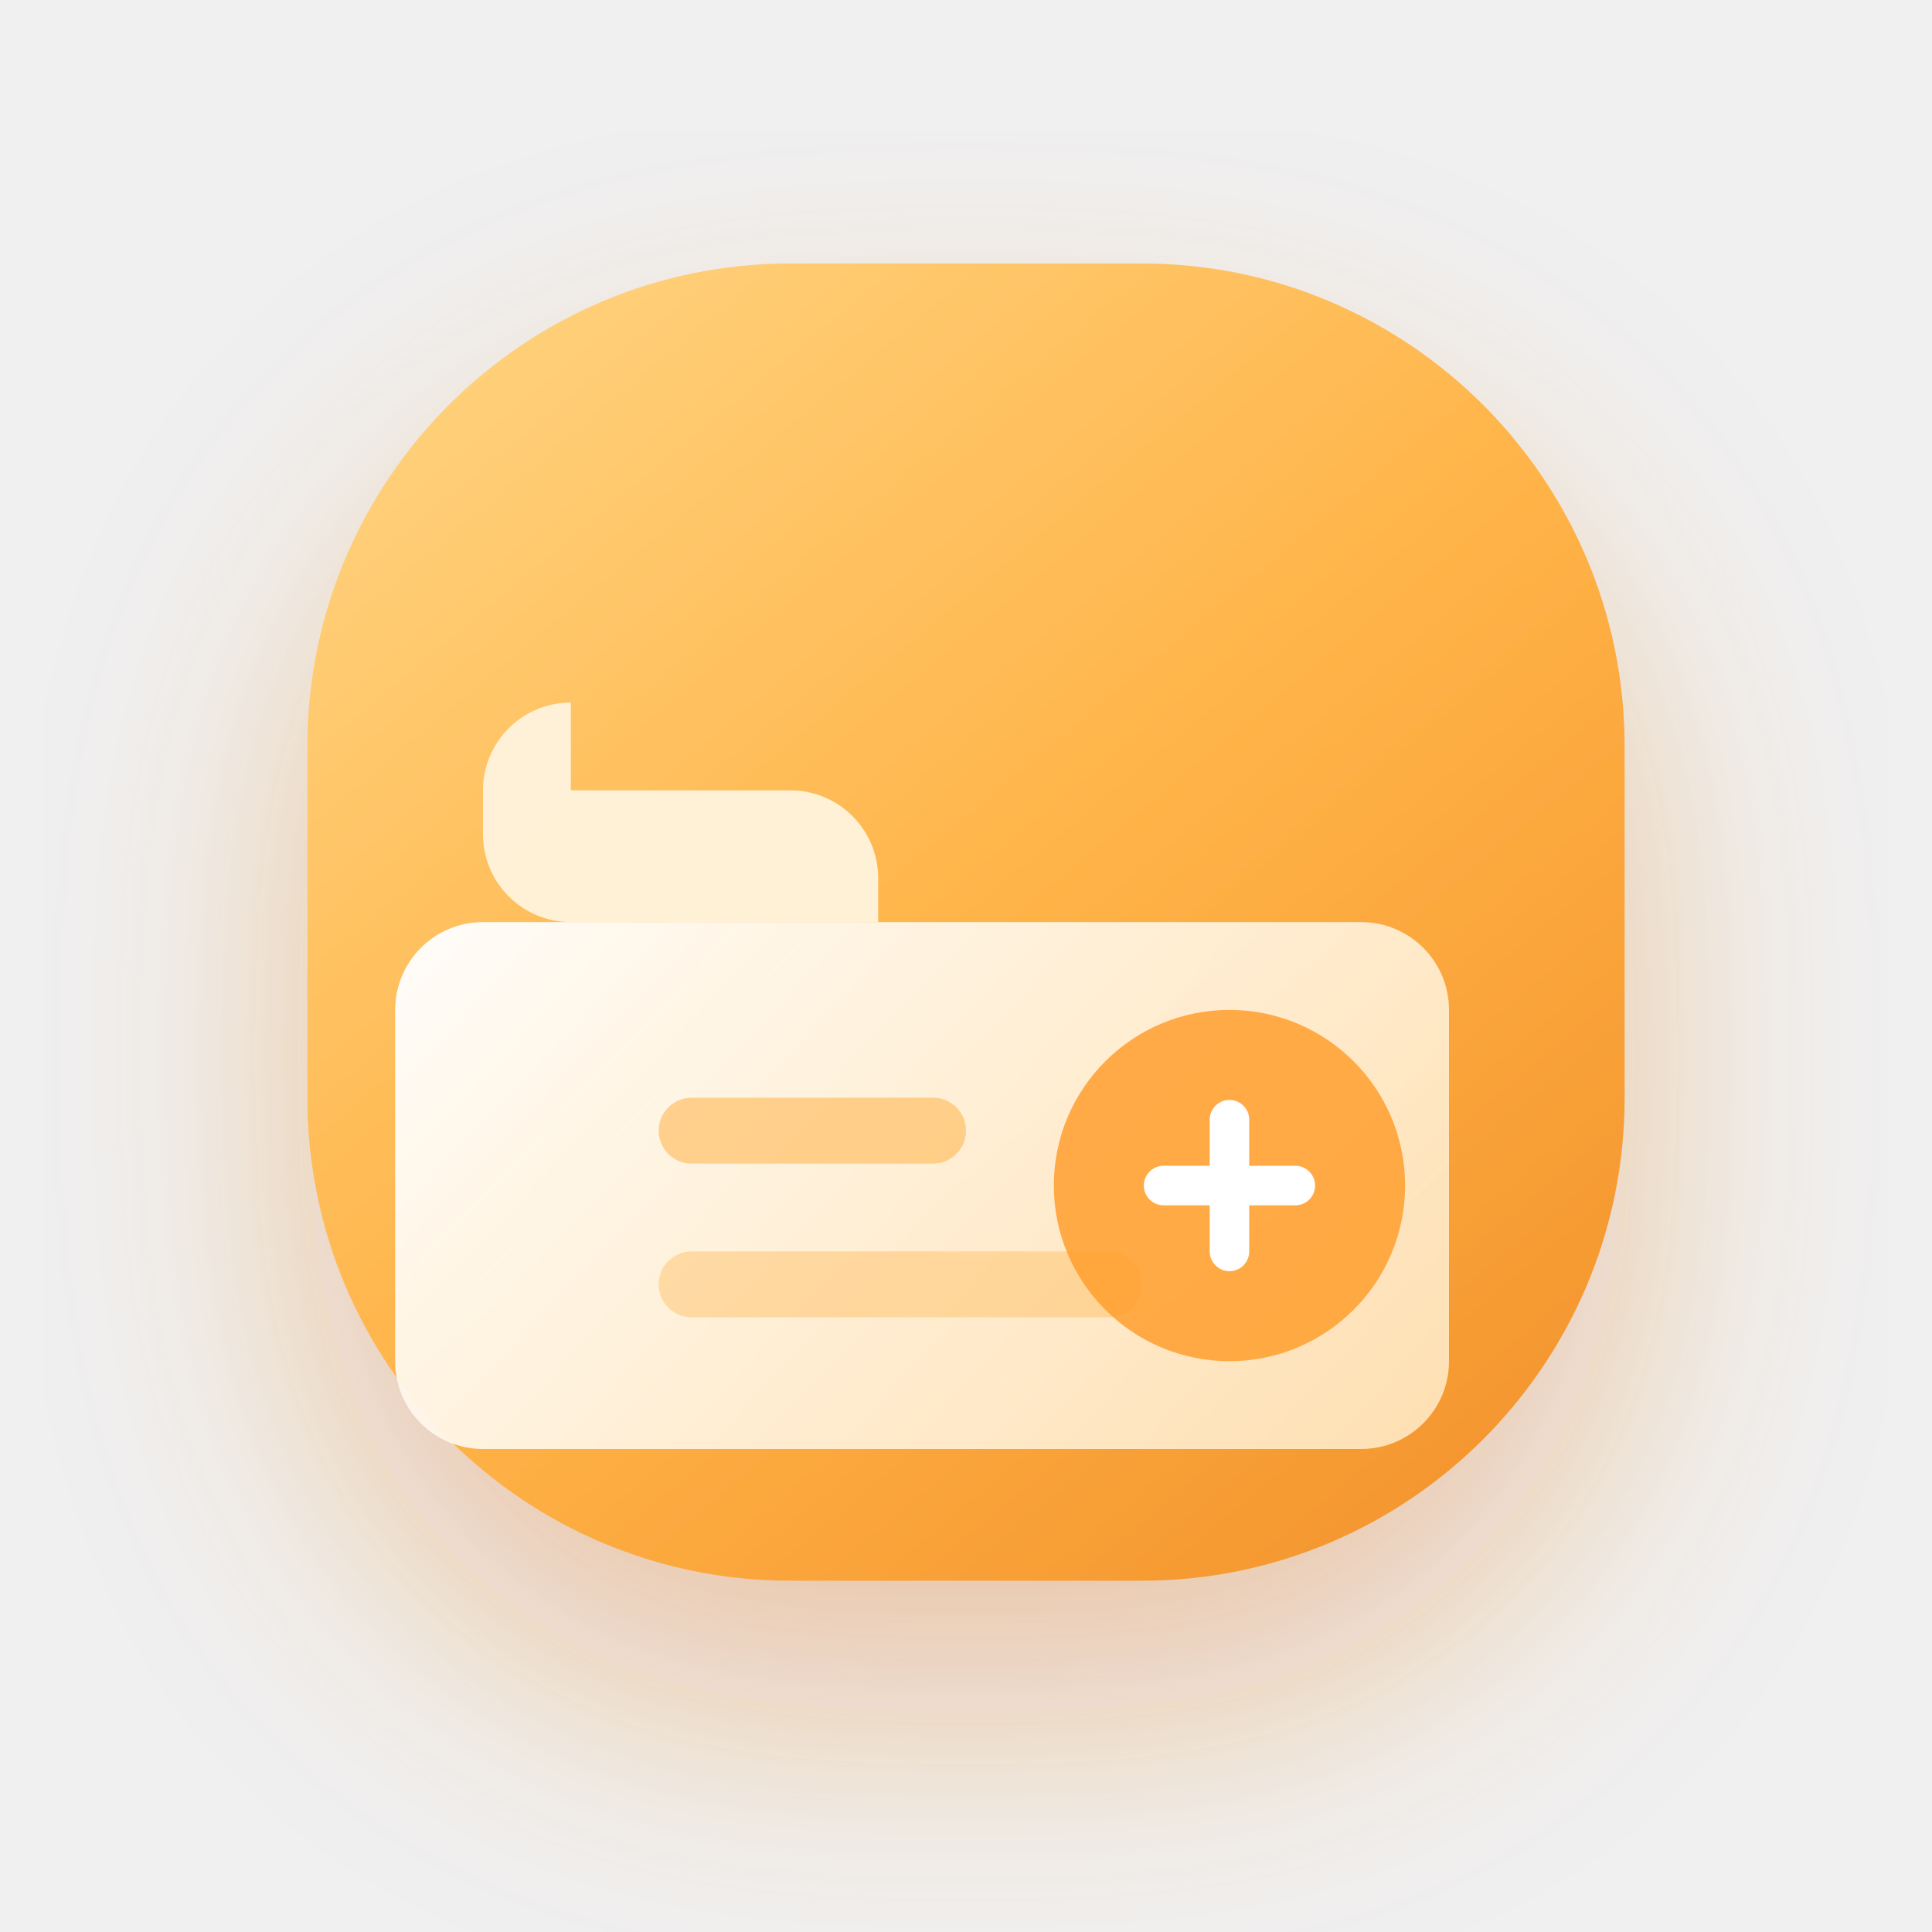
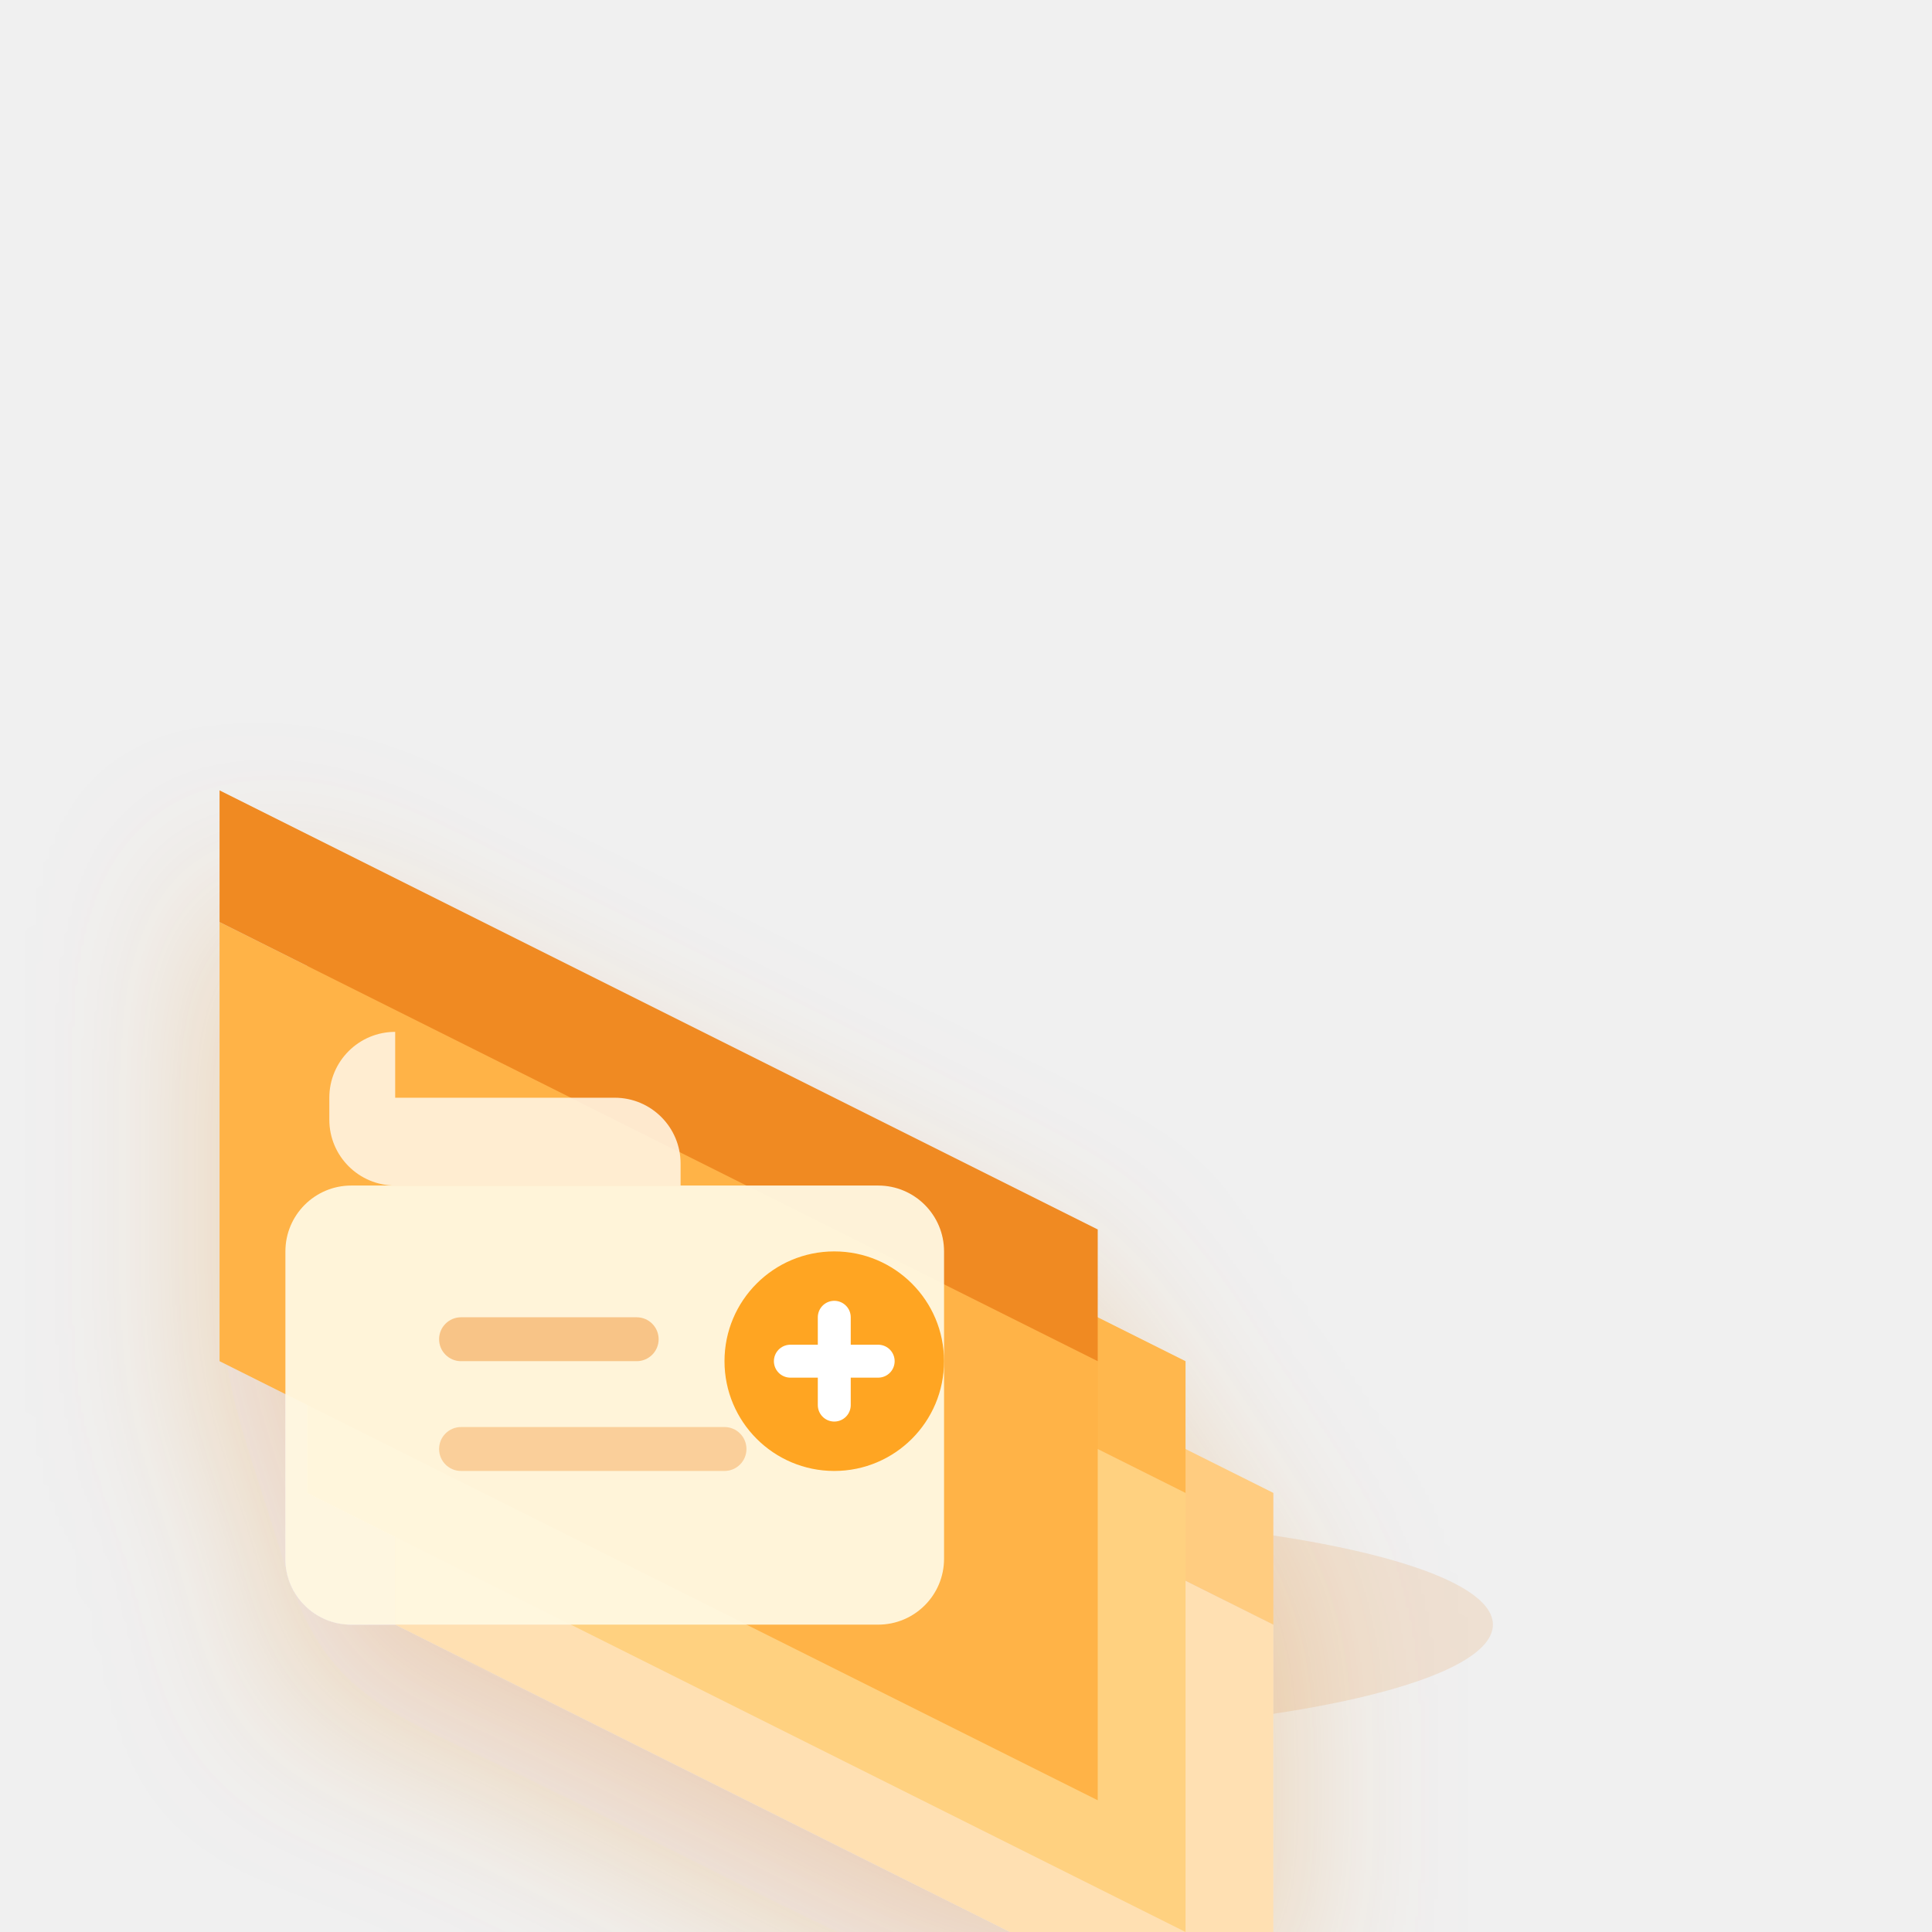
<svg xmlns="http://www.w3.org/2000/svg" viewBox="0 0 88 88" fill="none" role="img" aria-hidden="true">
  <defs>
-     <linearGradient id="cb-bg" x1="14" y1="8" x2="74" y2="80" gradientUnits="userSpaceOnUse">
-       <stop offset="0%" stop-color="#FFD98A" />
-       <stop offset="50%" stop-color="#FFB347" />
-       <stop offset="100%" stop-color="#F08A24" />
-     </linearGradient>
-     <linearGradient id="cb-folder" x1="26" y1="30" x2="64" y2="66" gradientUnits="userSpaceOnUse">
-       <stop offset="0%" stop-color="#FFFFFF" stop-opacity="0.98" />
-       <stop offset="100%" stop-color="#FFE8C2" stop-opacity="0.9" />
-     </linearGradient>
-     <linearGradient id="cb-shine" x1="20" y1="14" x2="52" y2="44" gradientUnits="userSpaceOnUse">
-       <stop offset="0%" stop-color="#FFFFFF" stop-opacity="0.78" />
-       <stop offset="100%" stop-color="#FFFFFF" stop-opacity="0" />
-     </linearGradient>
-     <filter id="cb-shadow" x="-20%" y="-20%" width="140%" height="150%">
-       <feDropShadow dx="0" dy="6" stdDeviation="6" flood-color="#E07A18" flood-opacity="0.34" />
+     <filter id="cb-shadow" x="-30%" y="-20%" width="160%" height="160%">
+       <feDropShadow dx="0" dy="4" stdDeviation="4" flood-color="#E07A18" flood-opacity="0.28" />
    </filter>
  </defs>
-   <g filter="url(#cb-shadow)">
-     <rect x="14" y="12" width="60" height="60" rx="22" fill="url(#cb-bg)" />
-     <path d="M26 36h10a4 4 0 0 1 4 4v2H26a4 4 0 0 1-4-4v-2a4 4 0 0 1 4-4z" fill="#FFF3DC" opacity="0.95" />
-     <path d="M22 42h40a4 4 0 0 1 4 4v16a4 4 0 0 1-4 4H22a4 4 0 0 1-4-4V46a4 4 0 0 1 4-4z" fill="url(#cb-folder)" />
-     <rect x="30" y="50" width="14" height="3" rx="1.5" fill="#FFB347" opacity="0.55" />
-     <rect x="30" y="57" width="22" height="3" rx="1.5" fill="#FFB347" opacity="0.38" />
-     <circle cx="56" cy="54" r="8" fill="#FF9F2E" opacity="0.85" />
-     <path d="M53 54h6M56 51v6" stroke="#fff" stroke-width="1.8" stroke-linecap="round" />
+   <ellipse cx="44" cy="74" rx="24" ry="5" fill="#E07A18" opacity="0.14" />
+   <g filter="url(#cb-shadow)" transform="translate(44 46)">
+     <g transform="translate(-34 -8)">
+       <path d="M8 36 L48 56 L48 36 L8 16 Z" fill="#FFE0B2" />
+       <path d="M8 16 L48 36 L48 30 L8 10 Z" fill="#FFCC80" />
+       <path d="M4 30 L44 50 L44 30 L4 10 Z" fill="#FFD180" />
+       <path d="M4 10 L44 30 L44 24 L4 4 Z" fill="#FFB74D" />
+       <path d="M0 24 L40 44 L40 24 L0 4 Z" fill="#FFB347" />
+       <path d="M0 4 L40 24 L40 18 L0 -2 Z" fill="#F08A24" />
+       <path d="M8 12h10a3 3 0 0 1 3 3v1H8a3 3 0 0 1-3-3v-1a3 3 0 0 1 3-3z" fill="#FFF3E0" opacity="0.9" />
+       <path d="M6 16h24a3 3 0 0 1 3 3v14a3 3 0 0 1-3 3H6a3 3 0 0 1-3-3V19a3 3 0 0 1 3-3z" fill="#FFF8E1" opacity="0.95" />
+       <rect x="10" y="22" width="10" height="2" rx="1" fill="#F08A24" opacity="0.45" />
+       <rect x="10" y="27" width="14" height="2" rx="1" fill="#F08A24" opacity="0.35" />
+       <circle cx="28" cy="24" r="5" fill="#FF9800" opacity="0.85" />
+       <path d="M26 24h4M28 22v4" stroke="#fff" stroke-width="1.5" stroke-linecap="round" />
+     </g>
  </g>
</svg>
